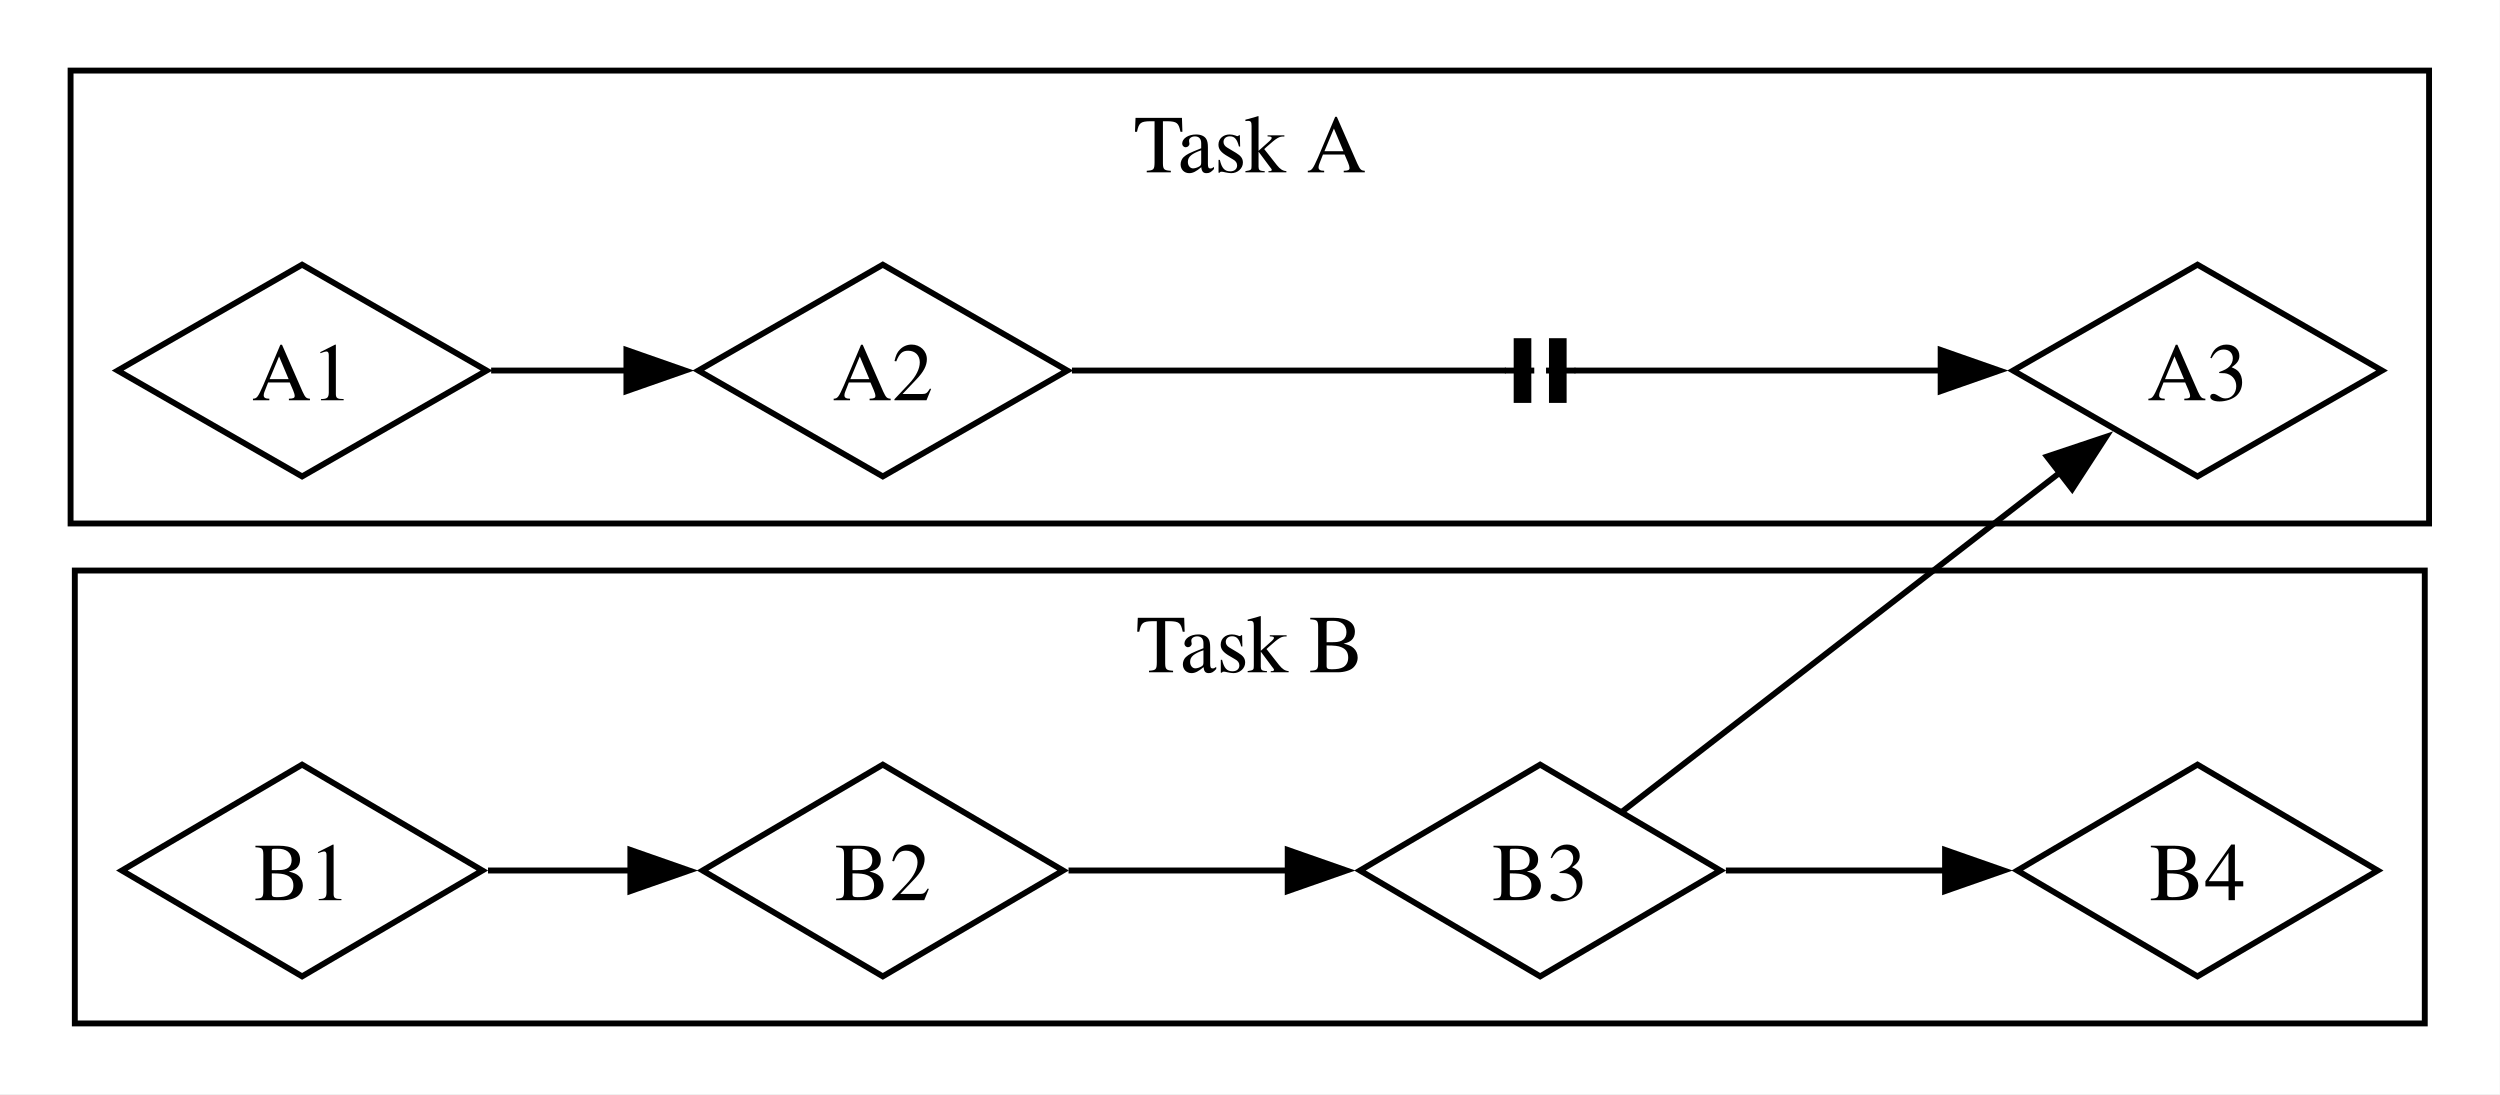
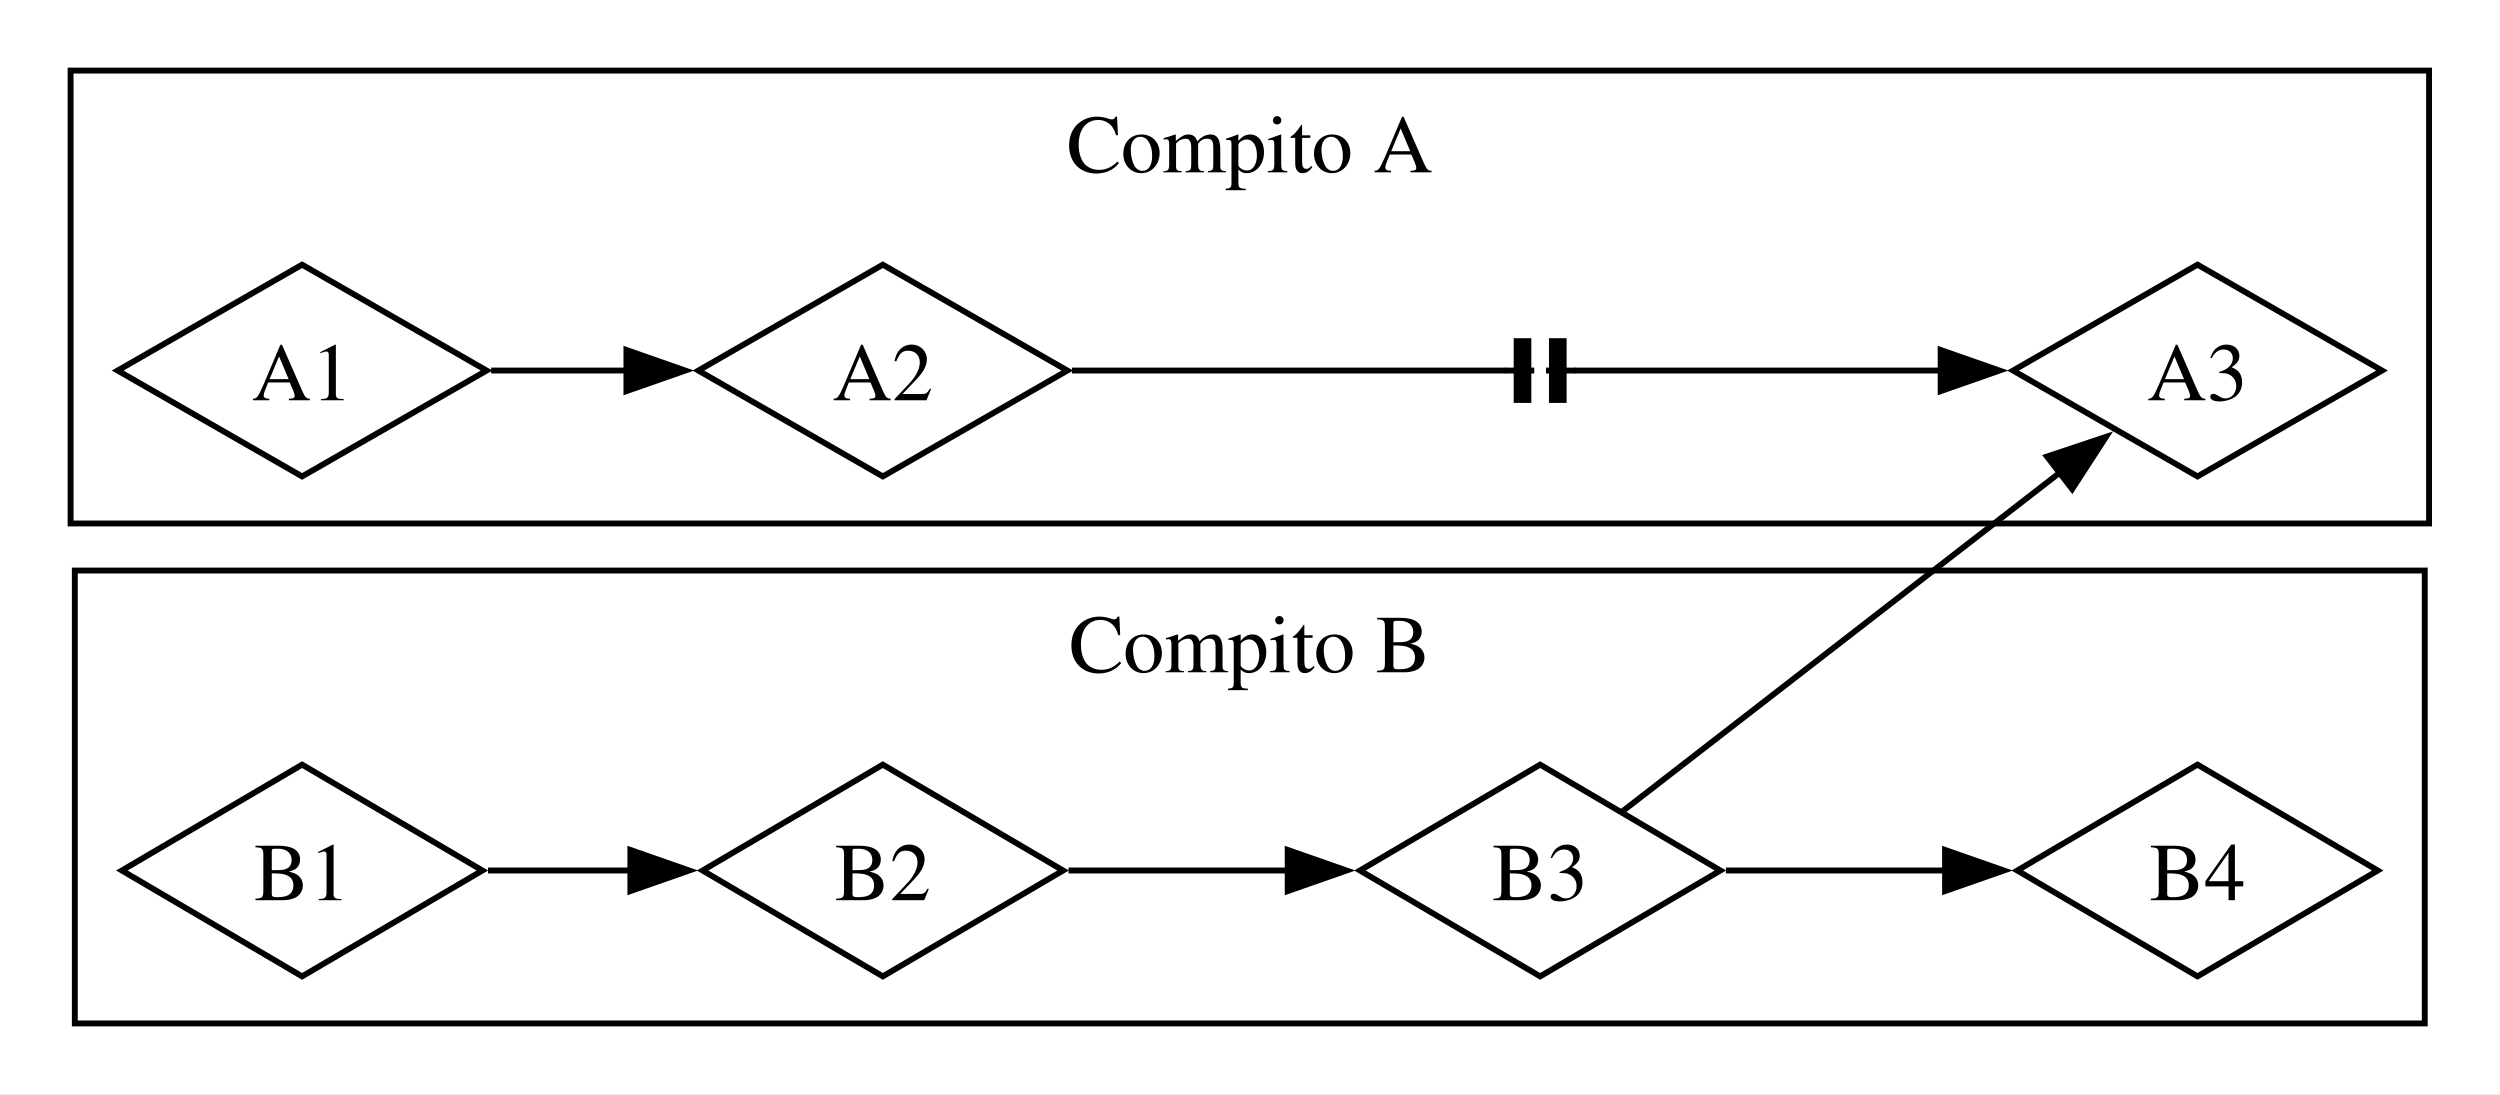
<svg xmlns="http://www.w3.org/2000/svg" viewBox="0.00 0.00 1771.00 775.00">
  <g id="graph0" class="graph" transform="scale(4.16667 4.16667) rotate(0) translate(4 182)">
    <polygon fill="white" stroke="none" points="-4,4 -4,-182 420.98,-182 420.98,4 -4,4" />
    <g id="clust1" class="cluster">
      <polygon fill="none" stroke="black" points="8,-93 8,-170 408.98,-170 408.98,-93 8,-93" />
-       <text text-anchor="middle" x="208.49" y="-152.7" font-family="Times,serif" font-size="14.00">Task A</text>
+       <text text-anchor="middle" x="208.49" y="-152.7" font-family="Times,serif" font-size="14.00">Compito A</text>
    </g>
    <g id="clust2" class="cluster">
      <polygon fill="none" stroke="black" points="8.72,-8 8.72,-85 408.25,-85 408.25,-8 8.72,-8" />
-       <text text-anchor="middle" x="208.49" y="-67.7" font-family="Times,serif" font-size="14.00">Task B</text>
+       <text text-anchor="middle" x="208.49" y="-67.7" font-family="Times,serif" font-size="14.00">Compito B</text>
    </g>
    <g id="node1" class="node">
      <polygon fill="none" stroke="black" points="47.36,-137 16,-119 47.36,-101 78.73,-119 47.36,-137" />
      <text text-anchor="middle" x="47.36" y="-113.95" font-family="Times,serif" font-size="14.00">A1</text>
    </g>
    <g id="node2" class="node">
      <polygon fill="none" stroke="black" points="146.09,-137 114.73,-119 146.09,-101 177.46,-119 146.09,-137" />
      <text text-anchor="middle" x="146.09" y="-113.95" font-family="Times,serif" font-size="14.00">A2</text>
    </g>
    <g id="edge1" class="edge">
      <path fill="none" stroke="black" d="M79.5,-119C86.84,-119 94.78,-119 102.52,-119" />
      <polygon fill="black" stroke="black" points="102.5,-122.5 112.5,-119 102.5,-115.5 102.5,-122.5" />
    </g>
    <g id="edge2" class="edge">
      <path fill="none" stroke="black" d="M178.25,-119C204.37,-119 239.35,-119 252.02,-119" />
      <polygon fill="black" stroke="black" points="255.85,-114 255.85,-124 253.85,-124 253.85,-114 255.85,-114" />
      <polyline fill="none" stroke="black" points="256.85,-119 251.85,-119" />
    </g>
    <g id="node4" class="node">
      <polygon fill="none" stroke="black" points="369.61,-137 338.25,-119 369.61,-101 400.98,-119 369.61,-137" />
      <text text-anchor="middle" x="369.61" y="-113.95" font-family="Times,serif" font-size="14.00">A3</text>
    </g>
    <g id="edge3" class="edge">
      <path fill="none" stroke="black" d="M263.69,-119C274.58,-119 301.94,-119 326,-119" />
      <polygon fill="black" stroke="black" points="259.85,-124 259.85,-114 261.85,-114 261.85,-124 259.85,-124" />
      <polyline fill="none" stroke="black" points="258.85,-119 263.85,-119" />
      <polygon fill="black" stroke="black" points="325.94,-122.5 335.94,-119 325.94,-115.5 325.94,-122.5" />
    </g>
    <g id="node5" class="node">
      <polygon fill="none" stroke="black" points="47.36,-52 16.72,-34 47.36,-16 78.01,-34 47.36,-52" />
      <text text-anchor="middle" x="47.36" y="-28.95" font-family="Times,serif" font-size="14.00">B1</text>
    </g>
    <g id="node6" class="node">
      <polygon fill="none" stroke="black" points="146.09,-52 115.45,-34 146.09,-16 176.74,-34 146.09,-52" />
      <text text-anchor="middle" x="146.09" y="-28.95" font-family="Times,serif" font-size="14.00">B2</text>
    </g>
    <g id="edge4" class="edge">
      <path fill="none" stroke="black" d="M78.97,-34C86.72,-34 95.18,-34 103.37,-34" />
      <polygon fill="black" stroke="black" points="103.17,-37.5 113.17,-34 103.17,-30.5 103.17,-37.5" />
    </g>
    <g id="node7" class="node">
      <polygon fill="none" stroke="black" points="257.85,-52 227.21,-34 257.85,-16 288.49,-34 257.85,-52" />
      <text text-anchor="middle" x="257.85" y="-28.95" font-family="Times,serif" font-size="14.00">B3</text>
    </g>
    <g id="edge5" class="edge">
      <path fill="none" stroke="black" d="M177.67,-34C189.21,-34 202.54,-34 214.93,-34" />
      <polygon fill="black" stroke="black" points="214.93,-37.5 224.93,-34 214.93,-30.5 214.93,-37.5" />
    </g>
    <g id="edge7" class="edge">
      <path fill="none" stroke="black" d="M271.87,-44.08C290.26,-58.32 324.07,-84.51 346.45,-101.84" />
      <polygon fill="black" stroke="black" points="344.02,-104.38 354.07,-107.74 348.3,-98.85 344.02,-104.38" />
    </g>
    <g id="node8" class="node">
      <polygon fill="none" stroke="black" points="369.61,-52 338.97,-34 369.61,-16 400.25,-34 369.61,-52" />
      <text text-anchor="middle" x="369.61" y="-28.95" font-family="Times,serif" font-size="14.00">B4</text>
    </g>
    <g id="edge6" class="edge">
      <path fill="none" stroke="black" d="M289.43,-34C300.96,-34 314.3,-34 326.69,-34" />
      <polygon fill="black" stroke="black" points="326.69,-37.5 336.69,-34 326.69,-30.5 326.69,-37.5" />
    </g>
  </g>
</svg>
